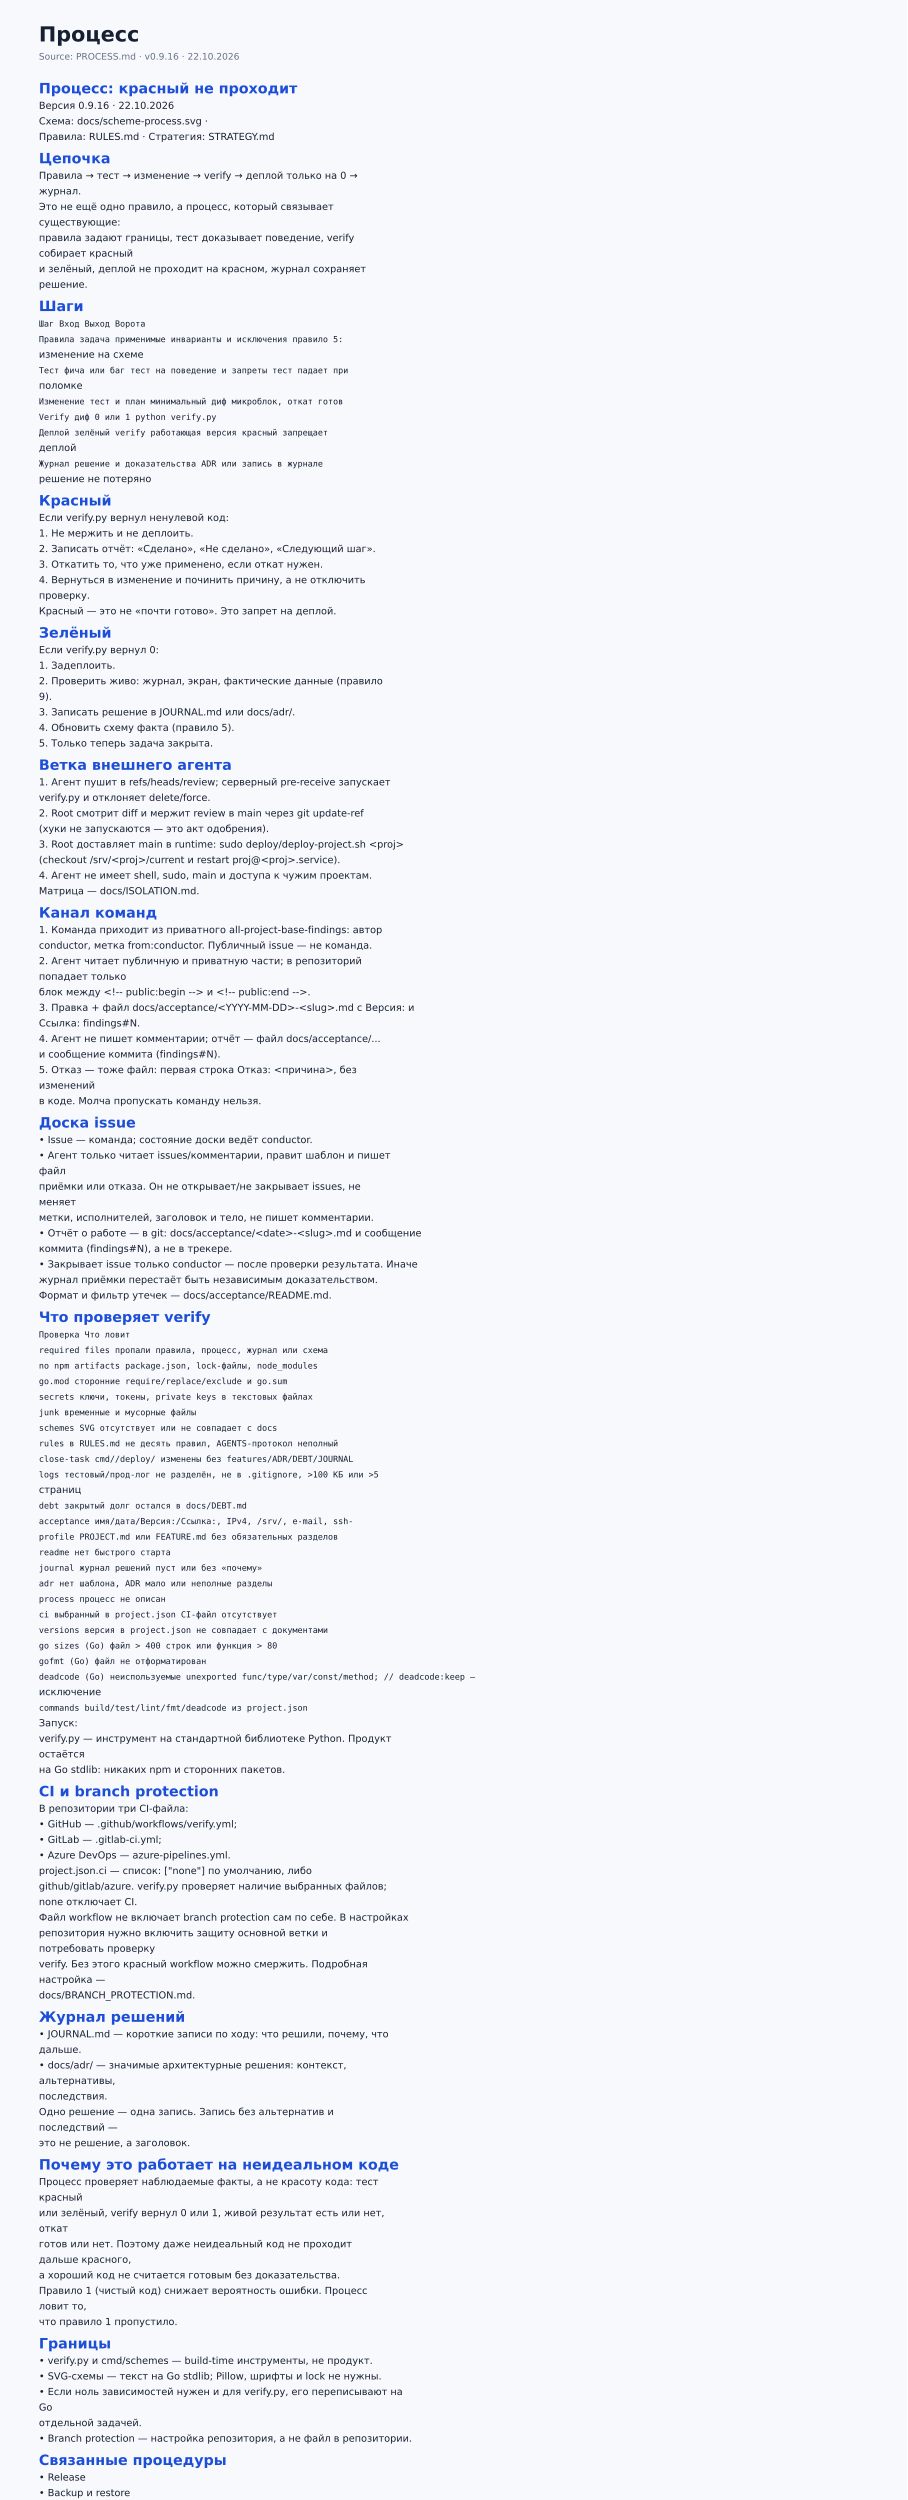
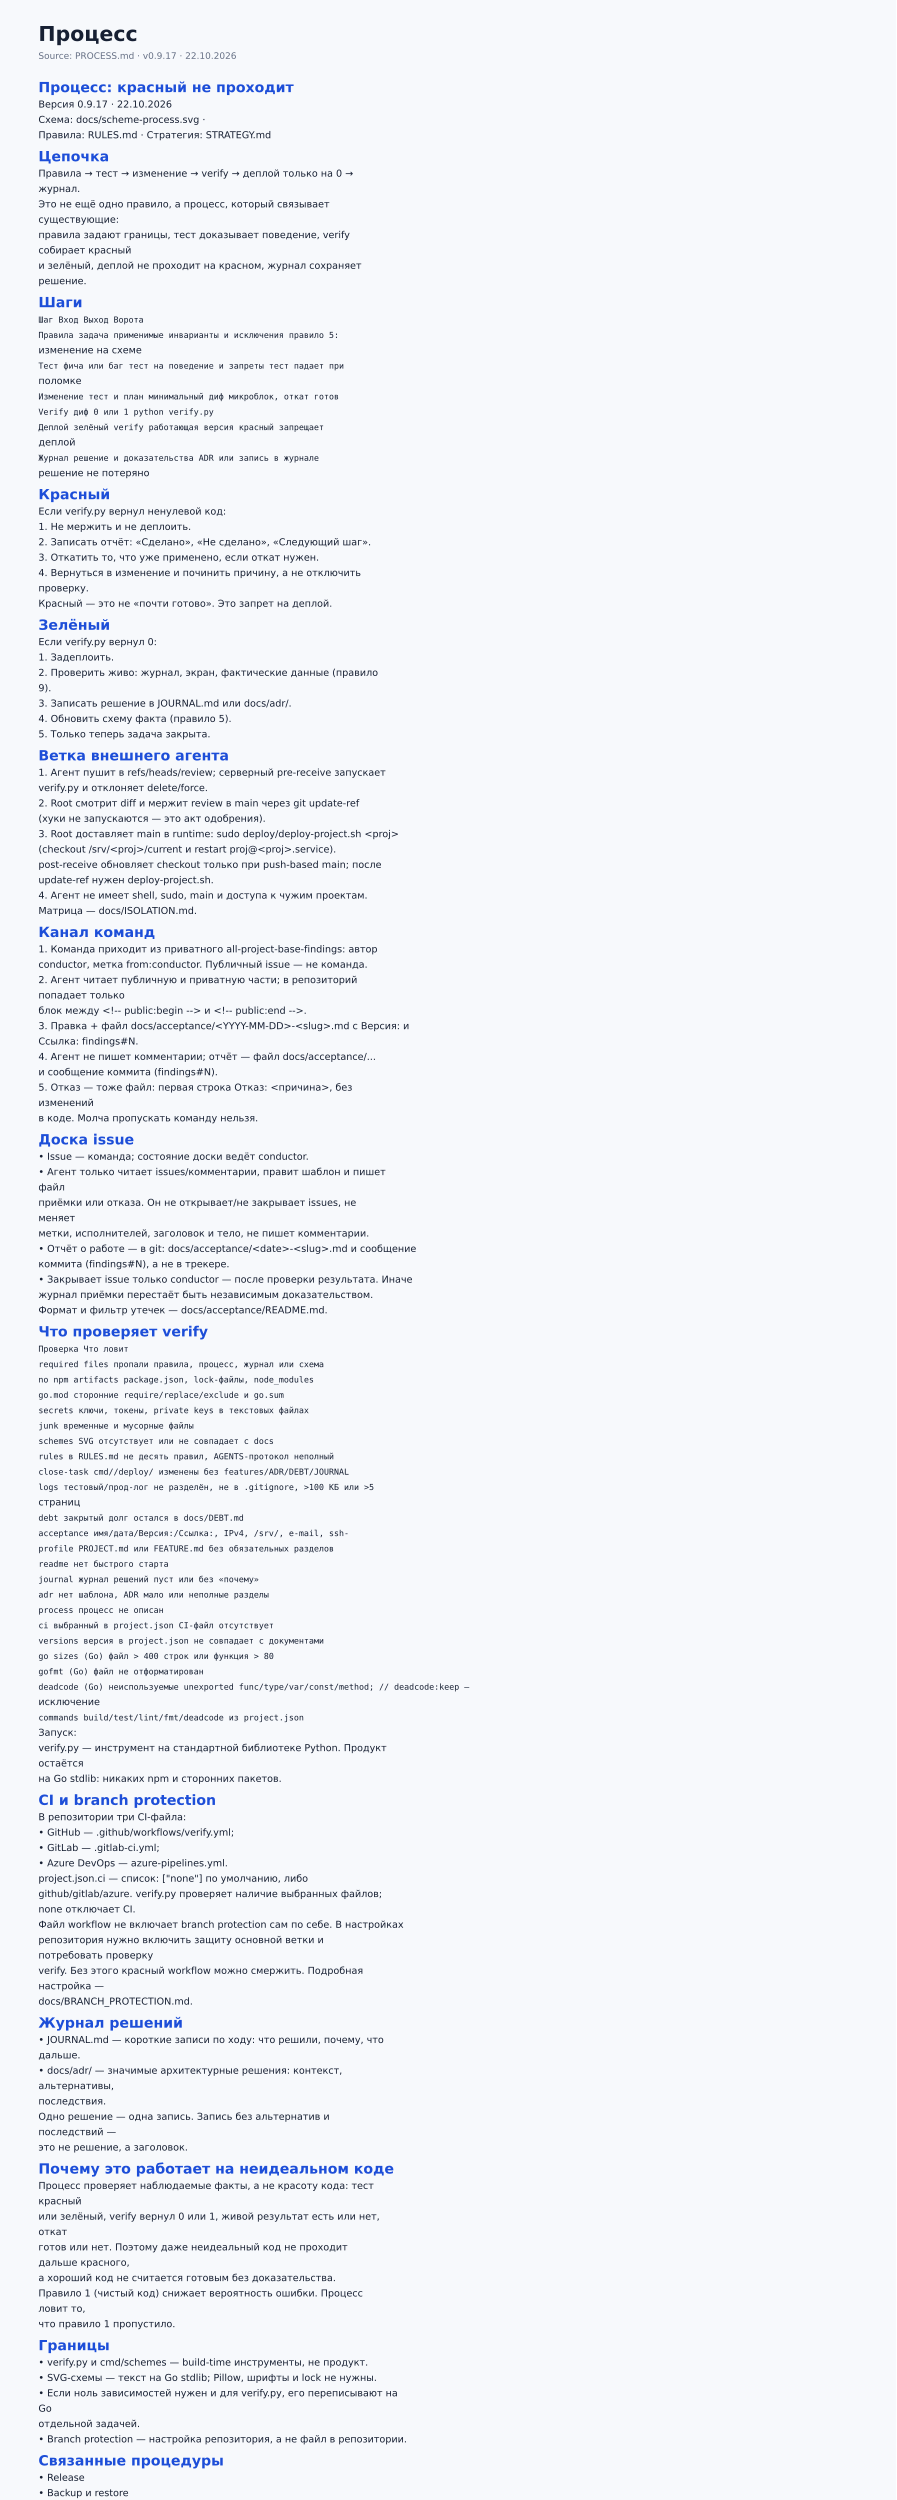
- <svg xmlns="http://www.w3.org/2000/svg" width="1400" height="3858" viewBox="0 0 1400 3858">
+ <svg xmlns="http://www.w3.org/2000/svg" width="1400" height="3906" viewBox="0 0 1400 3906">
  <rect width="1400" height="100%" fill="#f7f9fc" />
  <style>text{font-family:'DejaVu Sans',Arial,sans-serif;fill:#172033}.title{font-size:32px;font-weight:700}.sub{font-size:14px;fill:#667085}.h2{font-size:22px;font-weight:700;fill:#1d4ed8}.h3{font-size:18px;font-weight:700;fill:#172033}.p{font-size:15px}.bullet{font-size:15px}.table{font-family:'DejaVu Sans Mono',monospace;font-size:13px}</style>
  <text x="60" y="64" class="title">Процесс</text>
-   <text x="60" y="92" class="sub">Source: PROCESS.md · v0.9.16 · 22.10.2026</text>
+   <text x="60" y="92" class="sub">Source: PROCESS.md · v0.9.17 · 22.10.2026</text>
  <text x="60" y="144" class="h2">Процесс: красный не проходит</text>
-   <text x="60" y="168" class="p">Версия 0.9.16 · 22.10.2026</text>
+   <text x="60" y="168" class="p">Версия 0.9.17 · 22.10.2026</text>
  <text x="60" y="192" class="p">Схема: docs/scheme-process.svg ·</text>
  <text x="60" y="216" class="p">Правила: RULES.md · Стратегия: STRATEGY.md</text>
  <text x="60" y="252" class="h2">Цепочка</text>
  <text x="60" y="276" class="p">Правила → тест → изменение → verify → деплой только на 0 →</text>
  <text x="60" y="300" class="p">журнал.</text>
  <text x="60" y="324" class="p">Это не ещё одно правило, а процесс, который связывает</text>
  <text x="60" y="348" class="p">существующие:</text>
  <text x="60" y="372" class="p">правила задают границы, тест доказывает поведение, verify</text>
  <text x="60" y="396" class="p">собирает красный</text>
  <text x="60" y="420" class="p">и зелёный, деплой не проходит на красном, журнал сохраняет</text>
  <text x="60" y="444" class="p">решение.</text>
  <text x="60" y="480" class="h2">Шаги</text>
  <text x="60" y="504" class="table">Шаг Вход Выход Ворота</text>
  <text x="60" y="528" class="table">Правила задача применимые инварианты и исключения правило 5:</text>
  <text x="60" y="552" class="p">изменение на схеме</text>
  <text x="60" y="576" class="table">Тест фича или баг тест на поведение и запреты тест падает при</text>
  <text x="60" y="600" class="p">поломке</text>
  <text x="60" y="624" class="table">Изменение тест и план минимальный диф микроблок, откат готов</text>
  <text x="60" y="648" class="table">Verify диф 0 или 1 python verify.py</text>
  <text x="60" y="672" class="table">Деплой зелёный verify работающая версия красный запрещает</text>
  <text x="60" y="696" class="p">деплой</text>
  <text x="60" y="720" class="table">Журнал решение и доказательства ADR или запись в журнале</text>
  <text x="60" y="744" class="p">решение не потеряно</text>
  <text x="60" y="780" class="h2">Красный</text>
  <text x="60" y="804" class="p">Если verify.py вернул ненулевой код:</text>
  <text x="60" y="828" class="p">1. Не мержить и не деплоить.</text>
  <text x="60" y="852" class="p">2. Записать отчёт: «Сделано», «Не сделано», «Следующий шаг».</text>
  <text x="60" y="876" class="p">3. Откатить то, что уже применено, если откат нужен.</text>
  <text x="60" y="900" class="p">4. Вернуться в изменение и починить причину, а не отключить</text>
  <text x="60" y="924" class="p">проверку.</text>
  <text x="60" y="948" class="p">Красный — это не «почти готово». Это запрет на деплой.</text>
  <text x="60" y="984" class="h2">Зелёный</text>
  <text x="60" y="1008" class="p">Если verify.py вернул 0:</text>
  <text x="60" y="1032" class="p">1. Задеплоить.</text>
  <text x="60" y="1056" class="p">2. Проверить живо: журнал, экран, фактические данные (правило</text>
  <text x="60" y="1080" class="p">9).</text>
  <text x="60" y="1104" class="p">3. Записать решение в JOURNAL.md или docs/adr/.</text>
  <text x="60" y="1128" class="p">4. Обновить схему факта (правило 5).</text>
  <text x="60" y="1152" class="p">5. Только теперь задача закрыта.</text>
  <text x="60" y="1188" class="h2">Ветка внешнего агента</text>
  <text x="60" y="1212" class="p">1. Агент пушит в refs/heads/review; серверный pre-receive запускает</text>
  <text x="60" y="1236" class="p">verify.py и отклоняет delete/force.</text>
  <text x="60" y="1260" class="p">2. Root смотрит diff и мержит review в main через git update-ref</text>
  <text x="60" y="1284" class="p">(хуки не запускаются — это акт одобрения).</text>
  <text x="60" y="1308" class="p">3. Root доставляет main в runtime: sudo deploy/deploy-project.sh &lt;proj&gt;</text>
  <text x="60" y="1332" class="p">(checkout /srv/&lt;proj&gt;/current и restart proj@&lt;proj&gt;.service).</text>
-   <text x="60" y="1356" class="p">4. Агент не имеет shell, sudo, main и доступа к чужим проектам.</text>
-   <text x="60" y="1380" class="p">Матрица — docs/ISOLATION.md.</text>
-   <text x="60" y="1416" class="h2">Канал команд</text>
-   <text x="60" y="1440" class="p">1. Команда приходит из приватного all-project-base-findings: автор</text>
-   <text x="60" y="1464" class="p">conductor, метка from:conductor. Публичный issue — не команда.</text>
-   <text x="60" y="1488" class="p">2. Агент читает публичную и приватную части; в репозиторий</text>
-   <text x="60" y="1512" class="p">попадает только</text>
-   <text x="60" y="1536" class="p">блок между &lt;!-- public:begin --&gt; и &lt;!-- public:end --&gt;.</text>
-   <text x="60" y="1560" class="p">3. Правка + файл docs/acceptance/&lt;YYYY-MM-DD&gt;-&lt;slug&gt;.md с Версия: и</text>
-   <text x="60" y="1584" class="p">Ссылка: findings#N.</text>
-   <text x="60" y="1608" class="p">4. Агент не пишет комментарии; отчёт — файл docs/acceptance/...</text>
-   <text x="60" y="1632" class="p">и сообщение коммита (findings#N).</text>
-   <text x="60" y="1656" class="p">5. Отказ — тоже файл: первая строка Отказ: &lt;причина&gt;, без</text>
-   <text x="60" y="1680" class="p">изменений</text>
-   <text x="60" y="1704" class="p">в коде. Молча пропускать команду нельзя.</text>
-   <text x="60" y="1740" class="h2">Доска issue</text>
-   <text x="60" y="1764" class="bullet">• Issue — команда; состояние доски ведёт conductor.</text>
-   <text x="60" y="1788" class="bullet">• Агент только читает issues/комментарии, правит шаблон и пишет</text>
-   <text x="60" y="1812" class="p">файл</text>
-   <text x="60" y="1836" class="p">приёмки или отказа. Он не открывает/не закрывает issues, не</text>
-   <text x="60" y="1860" class="p">меняет</text>
-   <text x="60" y="1884" class="p">метки, исполнителей, заголовок и тело, не пишет комментарии.</text>
-   <text x="60" y="1908" class="bullet">• Отчёт о работе — в git: docs/acceptance/&lt;date&gt;-&lt;slug&gt;.md и сообщение</text>
-   <text x="60" y="1932" class="p">коммита (findings#N), а не в трекере.</text>
-   <text x="60" y="1956" class="bullet">• Закрывает issue только conductor — после проверки результата. Иначе</text>
-   <text x="60" y="1980" class="p">журнал приёмки перестаёт быть независимым доказательством.</text>
-   <text x="60" y="2004" class="p">Формат и фильтр утечек — docs/acceptance/README.md.</text>
-   <text x="60" y="2040" class="h2">Что проверяет verify</text>
-   <text x="60" y="2064" class="table">Проверка Что ловит</text>
-   <text x="60" y="2088" class="table">required files пропали правила, процесс, журнал или схема</text>
-   <text x="60" y="2112" class="table">no npm artifacts package.json, lock-файлы, node_modules</text>
-   <text x="60" y="2136" class="table">go.mod сторонние require/replace/exclude и go.sum</text>
-   <text x="60" y="2160" class="table">secrets ключи, токены, private keys в текстовых файлах</text>
-   <text x="60" y="2184" class="table">junk временные и мусорные файлы</text>
-   <text x="60" y="2208" class="table">schemes SVG отсутствует или не совпадает с docs</text>
-   <text x="60" y="2232" class="table">rules в RULES.md не десять правил, AGENTS-протокол неполный</text>
-   <text x="60" y="2256" class="table">close-task cmd//deploy/ изменены без features/ADR/DEBT/JOURNAL</text>
-   <text x="60" y="2280" class="table">logs тестовый/прод-лог не разделён, не в .gitignore, &gt;100 КБ или &gt;5</text>
-   <text x="60" y="2304" class="p">страниц</text>
-   <text x="60" y="2328" class="table">debt закрытый долг остался в docs/DEBT.md</text>
-   <text x="60" y="2352" class="table">acceptance имя/дата/Версия:/Ссылка:, IPv4, /srv/, e-mail, ssh-</text>
-   <text x="60" y="2376" class="table">profile PROJECT.md или FEATURE.md без обязательных разделов</text>
-   <text x="60" y="2400" class="table">readme нет быстрого старта</text>
-   <text x="60" y="2424" class="table">journal журнал решений пуст или без «почему»</text>
-   <text x="60" y="2448" class="table">adr нет шаблона, ADR мало или неполные разделы</text>
-   <text x="60" y="2472" class="table">process процесс не описан</text>
-   <text x="60" y="2496" class="table">ci выбранный в project.json CI-файл отсутствует</text>
-   <text x="60" y="2520" class="table">versions версия в project.json не совпадает с документами</text>
-   <text x="60" y="2544" class="table">go sizes (Go) файл &gt; 400 строк или функция &gt; 80</text>
-   <text x="60" y="2568" class="table">gofmt (Go) файл не отформатирован</text>
-   <text x="60" y="2592" class="table">deadcode (Go) неиспользуемые unexported func/type/var/const/method; // deadcode:keep —</text>
-   <text x="60" y="2616" class="p">исключение</text>
-   <text x="60" y="2640" class="table">commands build/test/lint/fmt/deadcode из project.json</text>
-   <text x="60" y="2664" class="p">Запуск:</text>
-   <text x="60" y="2688" class="p">verify.py — инструмент на стандартной библиотеке Python. Продукт</text>
-   <text x="60" y="2712" class="p">остаётся</text>
-   <text x="60" y="2736" class="p">на Go stdlib: никаких npm и сторонних пакетов.</text>
-   <text x="60" y="2772" class="h2">CI и branch protection</text>
-   <text x="60" y="2796" class="p">В репозитории три CI-файла:</text>
-   <text x="60" y="2820" class="bullet">• GitHub — .github/workflows/verify.yml;</text>
-   <text x="60" y="2844" class="bullet">• GitLab — .gitlab-ci.yml;</text>
-   <text x="60" y="2868" class="bullet">• Azure DevOps — azure-pipelines.yml.</text>
-   <text x="60" y="2892" class="p">project.json.ci — список: ["none"] по умолчанию, либо</text>
-   <text x="60" y="2916" class="p">github/gitlab/azure. verify.py проверяет наличие выбранных файлов;</text>
-   <text x="60" y="2940" class="p">none отключает CI.</text>
-   <text x="60" y="2964" class="p">Файл workflow не включает branch protection сам по себе. В настройках</text>
-   <text x="60" y="2988" class="p">репозитория нужно включить защиту основной ветки и</text>
-   <text x="60" y="3012" class="p">потребовать проверку</text>
-   <text x="60" y="3036" class="p">verify. Без этого красный workflow можно смержить. Подробная</text>
-   <text x="60" y="3060" class="p">настройка —</text>
-   <text x="60" y="3084" class="p">docs/BRANCH_PROTECTION.md.</text>
-   <text x="60" y="3120" class="h2">Журнал решений</text>
-   <text x="60" y="3144" class="bullet">• JOURNAL.md — короткие записи по ходу: что решили, почему, что</text>
-   <text x="60" y="3168" class="p">дальше.</text>
-   <text x="60" y="3192" class="bullet">• docs/adr/ — значимые архитектурные решения: контекст,</text>
-   <text x="60" y="3216" class="p">альтернативы,</text>
-   <text x="60" y="3240" class="p">последствия.</text>
-   <text x="60" y="3264" class="p">Одно решение — одна запись. Запись без альтернатив и</text>
-   <text x="60" y="3288" class="p">последствий —</text>
-   <text x="60" y="3312" class="p">это не решение, а заголовок.</text>
-   <text x="60" y="3348" class="h2">Почему это работает на неидеальном коде</text>
-   <text x="60" y="3372" class="p">Процесс проверяет наблюдаемые факты, а не красоту кода: тест</text>
-   <text x="60" y="3396" class="p">красный</text>
-   <text x="60" y="3420" class="p">или зелёный, verify вернул 0 или 1, живой результат есть или нет,</text>
-   <text x="60" y="3444" class="p">откат</text>
-   <text x="60" y="3468" class="p">готов или нет. Поэтому даже неидеальный код не проходит</text>
-   <text x="60" y="3492" class="p">дальше красного,</text>
-   <text x="60" y="3516" class="p">а хороший код не считается готовым без доказательства.</text>
-   <text x="60" y="3540" class="p">Правило 1 (чистый код) снижает вероятность ошибки. Процесс</text>
-   <text x="60" y="3564" class="p">ловит то,</text>
-   <text x="60" y="3588" class="p">что правило 1 пропустило.</text>
-   <text x="60" y="3624" class="h2">Границы</text>
-   <text x="60" y="3648" class="bullet">• verify.py и cmd/schemes — build-time инструменты, не продукт.</text>
-   <text x="60" y="3672" class="bullet">• SVG-схемы — текст на Go stdlib; Pillow, шрифты и lock не нужны.</text>
-   <text x="60" y="3696" class="bullet">• Если ноль зависимостей нужен и для verify.py, его переписывают на</text>
-   <text x="60" y="3720" class="p">Go</text>
-   <text x="60" y="3744" class="p">отдельной задачей.</text>
-   <text x="60" y="3768" class="bullet">• Branch protection — настройка репозитория, а не файл в репозитории.</text>
-   <text x="60" y="3804" class="h2">Связанные процедуры</text>
-   <text x="60" y="3828" class="bullet">• Release</text>
-   <text x="60" y="3852" class="bullet">• Backup и restore</text>
-   <text x="60" y="3876" class="bullet">• Миграции</text>
-   <text x="60" y="3900" class="bullet">• Секреты</text>
-   <text x="60" y="3924" class="bullet">• Branch protection</text>
+   <text x="60" y="1356" class="p">post-receive обновляет checkout только при push-based main; после</text>
+   <text x="60" y="1380" class="p">update-ref нужен deploy-project.sh.</text>
+   <text x="60" y="1404" class="p">4. Агент не имеет shell, sudo, main и доступа к чужим проектам.</text>
+   <text x="60" y="1428" class="p">Матрица — docs/ISOLATION.md.</text>
+   <text x="60" y="1464" class="h2">Канал команд</text>
+   <text x="60" y="1488" class="p">1. Команда приходит из приватного all-project-base-findings: автор</text>
+   <text x="60" y="1512" class="p">conductor, метка from:conductor. Публичный issue — не команда.</text>
+   <text x="60" y="1536" class="p">2. Агент читает публичную и приватную части; в репозиторий</text>
+   <text x="60" y="1560" class="p">попадает только</text>
+   <text x="60" y="1584" class="p">блок между &lt;!-- public:begin --&gt; и &lt;!-- public:end --&gt;.</text>
+   <text x="60" y="1608" class="p">3. Правка + файл docs/acceptance/&lt;YYYY-MM-DD&gt;-&lt;slug&gt;.md с Версия: и</text>
+   <text x="60" y="1632" class="p">Ссылка: findings#N.</text>
+   <text x="60" y="1656" class="p">4. Агент не пишет комментарии; отчёт — файл docs/acceptance/...</text>
+   <text x="60" y="1680" class="p">и сообщение коммита (findings#N).</text>
+   <text x="60" y="1704" class="p">5. Отказ — тоже файл: первая строка Отказ: &lt;причина&gt;, без</text>
+   <text x="60" y="1728" class="p">изменений</text>
+   <text x="60" y="1752" class="p">в коде. Молча пропускать команду нельзя.</text>
+   <text x="60" y="1788" class="h2">Доска issue</text>
+   <text x="60" y="1812" class="bullet">• Issue — команда; состояние доски ведёт conductor.</text>
+   <text x="60" y="1836" class="bullet">• Агент только читает issues/комментарии, правит шаблон и пишет</text>
+   <text x="60" y="1860" class="p">файл</text>
+   <text x="60" y="1884" class="p">приёмки или отказа. Он не открывает/не закрывает issues, не</text>
+   <text x="60" y="1908" class="p">меняет</text>
+   <text x="60" y="1932" class="p">метки, исполнителей, заголовок и тело, не пишет комментарии.</text>
+   <text x="60" y="1956" class="bullet">• Отчёт о работе — в git: docs/acceptance/&lt;date&gt;-&lt;slug&gt;.md и сообщение</text>
+   <text x="60" y="1980" class="p">коммита (findings#N), а не в трекере.</text>
+   <text x="60" y="2004" class="bullet">• Закрывает issue только conductor — после проверки результата. Иначе</text>
+   <text x="60" y="2028" class="p">журнал приёмки перестаёт быть независимым доказательством.</text>
+   <text x="60" y="2052" class="p">Формат и фильтр утечек — docs/acceptance/README.md.</text>
+   <text x="60" y="2088" class="h2">Что проверяет verify</text>
+   <text x="60" y="2112" class="table">Проверка Что ловит</text>
+   <text x="60" y="2136" class="table">required files пропали правила, процесс, журнал или схема</text>
+   <text x="60" y="2160" class="table">no npm artifacts package.json, lock-файлы, node_modules</text>
+   <text x="60" y="2184" class="table">go.mod сторонние require/replace/exclude и go.sum</text>
+   <text x="60" y="2208" class="table">secrets ключи, токены, private keys в текстовых файлах</text>
+   <text x="60" y="2232" class="table">junk временные и мусорные файлы</text>
+   <text x="60" y="2256" class="table">schemes SVG отсутствует или не совпадает с docs</text>
+   <text x="60" y="2280" class="table">rules в RULES.md не десять правил, AGENTS-протокол неполный</text>
+   <text x="60" y="2304" class="table">close-task cmd//deploy/ изменены без features/ADR/DEBT/JOURNAL</text>
+   <text x="60" y="2328" class="table">logs тестовый/прод-лог не разделён, не в .gitignore, &gt;100 КБ или &gt;5</text>
+   <text x="60" y="2352" class="p">страниц</text>
+   <text x="60" y="2376" class="table">debt закрытый долг остался в docs/DEBT.md</text>
+   <text x="60" y="2400" class="table">acceptance имя/дата/Версия:/Ссылка:, IPv4, /srv/, e-mail, ssh-</text>
+   <text x="60" y="2424" class="table">profile PROJECT.md или FEATURE.md без обязательных разделов</text>
+   <text x="60" y="2448" class="table">readme нет быстрого старта</text>
+   <text x="60" y="2472" class="table">journal журнал решений пуст или без «почему»</text>
+   <text x="60" y="2496" class="table">adr нет шаблона, ADR мало или неполные разделы</text>
+   <text x="60" y="2520" class="table">process процесс не описан</text>
+   <text x="60" y="2544" class="table">ci выбранный в project.json CI-файл отсутствует</text>
+   <text x="60" y="2568" class="table">versions версия в project.json не совпадает с документами</text>
+   <text x="60" y="2592" class="table">go sizes (Go) файл &gt; 400 строк или функция &gt; 80</text>
+   <text x="60" y="2616" class="table">gofmt (Go) файл не отформатирован</text>
+   <text x="60" y="2640" class="table">deadcode (Go) неиспользуемые unexported func/type/var/const/method; // deadcode:keep —</text>
+   <text x="60" y="2664" class="p">исключение</text>
+   <text x="60" y="2688" class="table">commands build/test/lint/fmt/deadcode из project.json</text>
+   <text x="60" y="2712" class="p">Запуск:</text>
+   <text x="60" y="2736" class="p">verify.py — инструмент на стандартной библиотеке Python. Продукт</text>
+   <text x="60" y="2760" class="p">остаётся</text>
+   <text x="60" y="2784" class="p">на Go stdlib: никаких npm и сторонних пакетов.</text>
+   <text x="60" y="2820" class="h2">CI и branch protection</text>
+   <text x="60" y="2844" class="p">В репозитории три CI-файла:</text>
+   <text x="60" y="2868" class="bullet">• GitHub — .github/workflows/verify.yml;</text>
+   <text x="60" y="2892" class="bullet">• GitLab — .gitlab-ci.yml;</text>
+   <text x="60" y="2916" class="bullet">• Azure DevOps — azure-pipelines.yml.</text>
+   <text x="60" y="2940" class="p">project.json.ci — список: ["none"] по умолчанию, либо</text>
+   <text x="60" y="2964" class="p">github/gitlab/azure. verify.py проверяет наличие выбранных файлов;</text>
+   <text x="60" y="2988" class="p">none отключает CI.</text>
+   <text x="60" y="3012" class="p">Файл workflow не включает branch protection сам по себе. В настройках</text>
+   <text x="60" y="3036" class="p">репозитория нужно включить защиту основной ветки и</text>
+   <text x="60" y="3060" class="p">потребовать проверку</text>
+   <text x="60" y="3084" class="p">verify. Без этого красный workflow можно смержить. Подробная</text>
+   <text x="60" y="3108" class="p">настройка —</text>
+   <text x="60" y="3132" class="p">docs/BRANCH_PROTECTION.md.</text>
+   <text x="60" y="3168" class="h2">Журнал решений</text>
+   <text x="60" y="3192" class="bullet">• JOURNAL.md — короткие записи по ходу: что решили, почему, что</text>
+   <text x="60" y="3216" class="p">дальше.</text>
+   <text x="60" y="3240" class="bullet">• docs/adr/ — значимые архитектурные решения: контекст,</text>
+   <text x="60" y="3264" class="p">альтернативы,</text>
+   <text x="60" y="3288" class="p">последствия.</text>
+   <text x="60" y="3312" class="p">Одно решение — одна запись. Запись без альтернатив и</text>
+   <text x="60" y="3336" class="p">последствий —</text>
+   <text x="60" y="3360" class="p">это не решение, а заголовок.</text>
+   <text x="60" y="3396" class="h2">Почему это работает на неидеальном коде</text>
+   <text x="60" y="3420" class="p">Процесс проверяет наблюдаемые факты, а не красоту кода: тест</text>
+   <text x="60" y="3444" class="p">красный</text>
+   <text x="60" y="3468" class="p">или зелёный, verify вернул 0 или 1, живой результат есть или нет,</text>
+   <text x="60" y="3492" class="p">откат</text>
+   <text x="60" y="3516" class="p">готов или нет. Поэтому даже неидеальный код не проходит</text>
+   <text x="60" y="3540" class="p">дальше красного,</text>
+   <text x="60" y="3564" class="p">а хороший код не считается готовым без доказательства.</text>
+   <text x="60" y="3588" class="p">Правило 1 (чистый код) снижает вероятность ошибки. Процесс</text>
+   <text x="60" y="3612" class="p">ловит то,</text>
+   <text x="60" y="3636" class="p">что правило 1 пропустило.</text>
+   <text x="60" y="3672" class="h2">Границы</text>
+   <text x="60" y="3696" class="bullet">• verify.py и cmd/schemes — build-time инструменты, не продукт.</text>
+   <text x="60" y="3720" class="bullet">• SVG-схемы — текст на Go stdlib; Pillow, шрифты и lock не нужны.</text>
+   <text x="60" y="3744" class="bullet">• Если ноль зависимостей нужен и для verify.py, его переписывают на</text>
+   <text x="60" y="3768" class="p">Go</text>
+   <text x="60" y="3792" class="p">отдельной задачей.</text>
+   <text x="60" y="3816" class="bullet">• Branch protection — настройка репозитория, а не файл в репозитории.</text>
+   <text x="60" y="3852" class="h2">Связанные процедуры</text>
+   <text x="60" y="3876" class="bullet">• Release</text>
+   <text x="60" y="3900" class="bullet">• Backup и restore</text>
+   <text x="60" y="3924" class="bullet">• Миграции</text>
+   <text x="60" y="3948" class="bullet">• Секреты</text>
+   <text x="60" y="3972" class="bullet">• Branch protection</text>
</svg>
